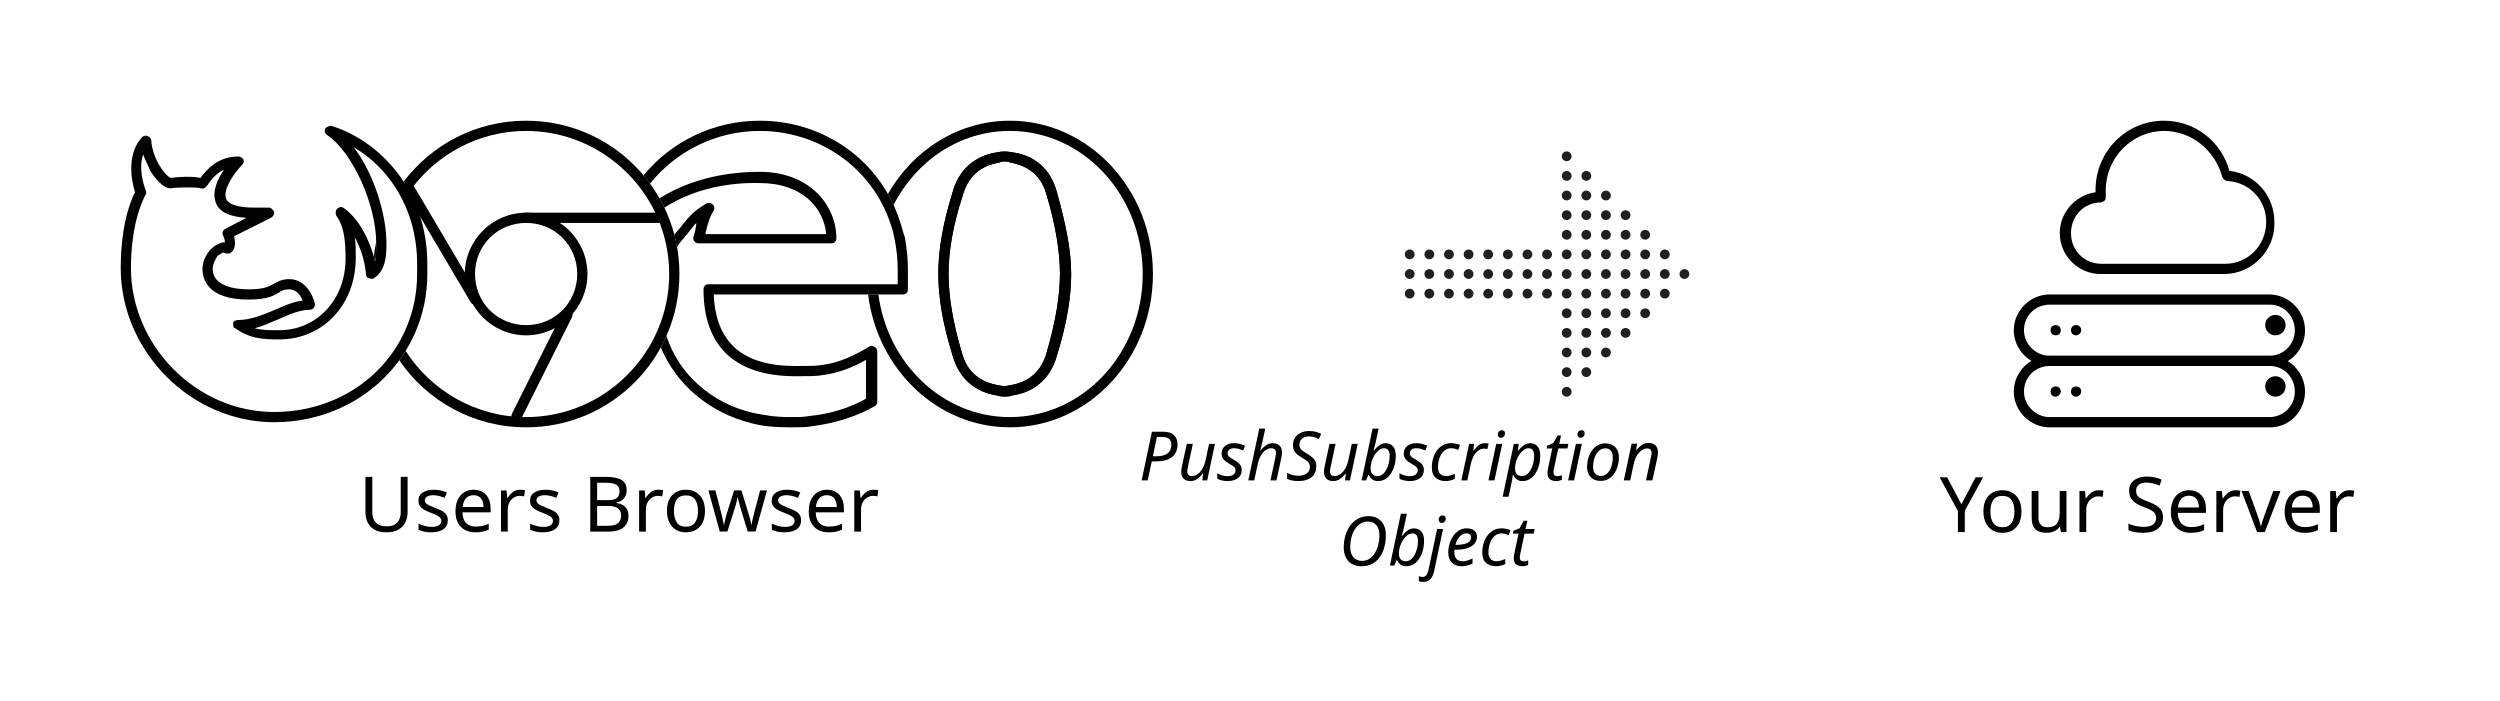
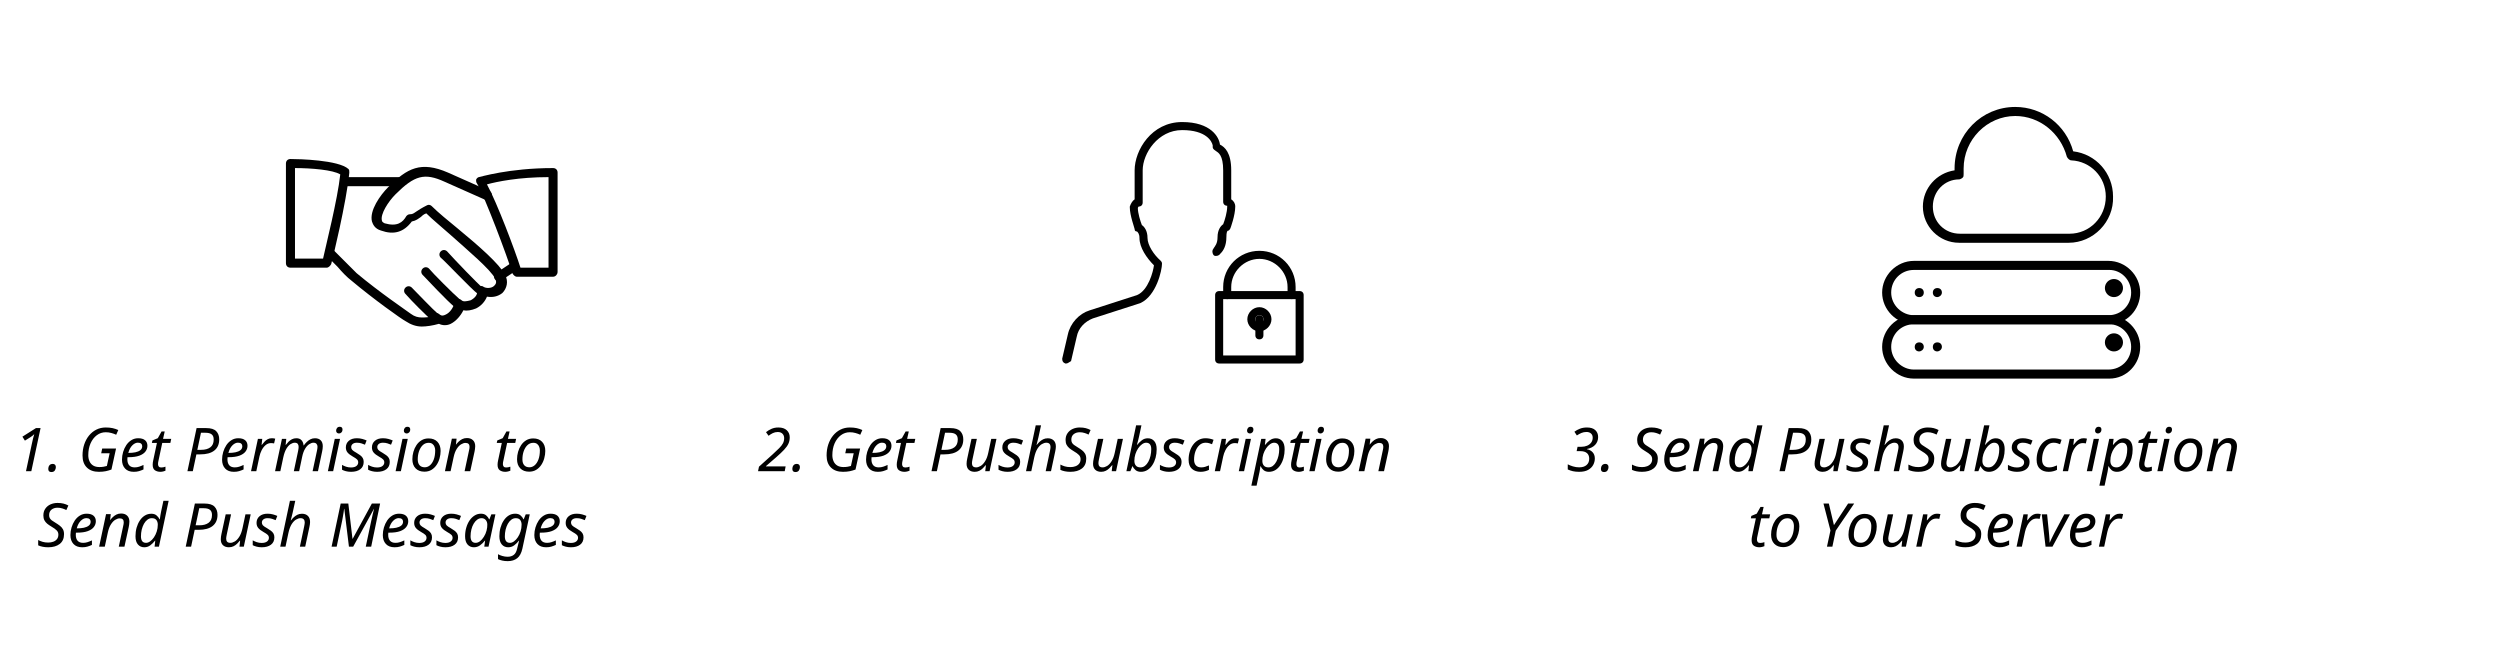
- <svg xmlns="http://www.w3.org/2000/svg" width="207.106mm" height="58.026mm" viewBox="0 0 733.84 205.603" id="svg2" version="1.1">
+ <svg xmlns="http://www.w3.org/2000/svg" width="233.755mm" height="62.288mm" viewBox="0 0 828.264 220.706" id="svg2" version="1.1">
  <defs id="defs4" />
-   <g id="layer1" transform="translate(-56.78587,-768.9027)" style="display:inline">
-     <g id="g11291" transform="matrix(2.88,0,0,2.88,467.7054,806.1358)">
-       <g id="g11293">
-         <circle id="circle11295" r="0.5" cy="15" cx="29" class="st0" style="fill:#231f20" />
-       </g>
-       <g id="g11297">
-         <circle id="circle11299" r="0.5" cy="15" cx="27" class="st0" style="fill:#231f20" />
-       </g>
-       <g id="g11301">
-         <circle id="circle11303" r="0.5" cy="17" cx="27" class="st0" style="fill:#231f20" />
-       </g>
-       <g id="g11305">
-         <circle id="circle11307" r="0.5" cy="13" cx="27" class="st0" style="fill:#231f20" />
-       </g>
-       <g id="g11309">
-         <circle id="circle11311" r="0.5" cy="17" cx="25" class="st0" style="fill:#231f20" />
-       </g>
-       <g id="g11313">
-         <circle id="circle11315" r="0.5" cy="19" cx="25" class="st0" style="fill:#231f20" />
-       </g>
-       <g id="g11317">
-         <circle id="circle11319" r="0.5" cy="13" cx="25" class="st0" style="fill:#231f20" />
-       </g>
-       <g id="g11321">
-         <circle id="circle11323" r="0.5" cy="11" cx="25" class="st0" style="fill:#231f20" />
-       </g>
-       <g id="g11325">
-         <circle id="circle11327" r="0.5" cy="17" cx="23" class="st0" style="fill:#231f20" />
-       </g>
-       <g id="g11329">
-         <circle id="circle11331" r="0.5" cy="19" cx="23" class="st0" style="fill:#231f20" />
-       </g>
-       <g id="g11333">
-         <circle id="circle11335" r="0.5" cy="21" cx="23" class="st0" style="fill:#231f20" />
-       </g>
-       <g id="g11337">
-         <circle id="circle11339" r="0.5" cy="13" cx="23" class="st0" style="fill:#231f20" />
-       </g>
-       <g id="g11341">
-         <circle id="circle11343" r="0.5" cy="11" cx="23" class="st0" style="fill:#231f20" />
-       </g>
-       <g id="g11345">
-         <circle id="circle11347" r="0.5" cy="9" cx="23" class="st0" style="fill:#231f20" />
-       </g>
-       <g id="g11349">
-         <circle id="circle11351" r="0.5" cy="17" cx="21" class="st0" style="fill:#231f20" />
-       </g>
-       <g id="g11353">
-         <circle id="circle11355" r="0.5" cy="19" cx="21" class="st0" style="fill:#231f20" />
-       </g>
-       <g id="g11357">
-         <circle id="circle11359" r="0.5" cy="21" cx="21" class="st0" style="fill:#231f20" />
-       </g>
-       <g id="g11361">
-         <circle id="circle11363" r="0.5" cy="23" cx="21" class="st0" style="fill:#231f20" />
-       </g>
-       <g id="g11365">
-         <circle id="circle11367" r="0.5" cy="13" cx="21" class="st0" style="fill:#231f20" />
-       </g>
-       <g id="g11369">
-         <circle id="circle11371" r="0.5" cy="11" cx="21" class="st0" style="fill:#231f20" />
-       </g>
-       <g id="g11373">
-         <circle id="circle11375" r="0.5" cy="9" cx="21" class="st0" style="fill:#231f20" />
-       </g>
-       <g id="g11377">
-         <circle id="circle11379" r="0.5" cy="7" cx="21" class="st0" style="fill:#231f20" />
-       </g>
-       <g id="g11381">
-         <circle id="circle11383" r="0.5" cy="17" cx="19" class="st0" style="fill:#231f20" />
-       </g>
-       <g id="g11385">
-         <circle id="circle11387" r="0.5" cy="19" cx="19" class="st0" style="fill:#231f20" />
-       </g>
-       <g id="g11389">
-         <circle id="circle11391" r="0.5" cy="21" cx="19" class="st0" style="fill:#231f20" />
-       </g>
-       <g id="g11393">
-         <circle id="circle11395" r="0.5" cy="23" cx="19" class="st0" style="fill:#231f20" />
-       </g>
-       <g id="g11397">
-         <circle id="circle11399" r="0.5" cy="25" cx="19" class="st0" style="fill:#231f20" />
-       </g>
-       <g id="g11401">
-         <circle id="circle11403" r="0.5" cy="13" cx="19" class="st0" style="fill:#231f20" />
-       </g>
-       <g id="g11405">
-         <circle id="circle11407" r="0.5" cy="11" cx="19" class="st0" style="fill:#231f20" />
-       </g>
-       <g id="g11409">
-         <circle id="circle11411" r="0.5" cy="9" cx="19" class="st0" style="fill:#231f20" />
-       </g>
-       <g id="g11413">
-         <circle id="circle11415" r="0.5" cy="7" cx="19" class="st0" style="fill:#231f20" />
-       </g>
-       <g id="g11417">
-         <circle id="circle11419" r="0.5" cy="5" cx="19" class="st0" style="fill:#231f20" />
-       </g>
-       <g id="g11421">
-         <circle id="circle11423" r="0.5" cy="17" cx="17" class="st0" style="fill:#231f20" />
-       </g>
-       <g id="g11425">
-         <circle id="circle11427" r="0.5" cy="19" cx="17" class="st0" style="fill:#231f20" />
-       </g>
-       <g id="g11429">
-         <circle id="circle11431" r="0.5" cy="21" cx="17" class="st0" style="fill:#231f20" />
-       </g>
-       <g id="g11433">
-         <circle id="circle11435" r="0.5" cy="23" cx="17" class="st0" style="fill:#231f20" />
-       </g>
-       <g id="g11437">
-         <circle id="circle11439" r="0.5" cy="25" cx="17" class="st0" style="fill:#231f20" />
-       </g>
-       <g id="g11441">
-         <circle id="circle11443" r="0.5" cy="27" cx="17" class="st0" style="fill:#231f20" />
-       </g>
-       <g id="g11445">
-         <circle id="circle11447" r="0.5" cy="13" cx="17" class="st0" style="fill:#231f20" />
-       </g>
-       <g id="g11449">
-         <circle id="circle11451" r="0.5" cy="11" cx="17" class="st0" style="fill:#231f20" />
-       </g>
-       <g id="g11453">
-         <circle id="circle11455" r="0.5" cy="9" cx="17" class="st0" style="fill:#231f20" />
-       </g>
-       <g id="g11457">
-         <circle id="circle11459" r="0.5" cy="7" cx="17" class="st0" style="fill:#231f20" />
-       </g>
-       <g id="g11461">
-         <circle id="circle11463" r="0.5" cy="5" cx="17" class="st0" style="fill:#231f20" />
-       </g>
-       <g id="g11465">
-         <circle id="circle11467" r="0.5" cy="3" cx="17" class="st0" style="fill:#231f20" />
-       </g>
-       <g id="g11469">
-         <circle id="circle11471" r="0.5" cy="15" cx="25" class="st0" style="fill:#231f20" />
-       </g>
-       <g id="g11473">
-         <circle id="circle11475" r="0.5" cy="15" cx="23" class="st0" style="fill:#231f20" />
-       </g>
-       <g id="g11477">
-         <circle id="circle11479" r="0.5" cy="15" cx="21" class="st0" style="fill:#231f20" />
-       </g>
-       <g id="g11481">
-         <circle id="circle11483" r="0.5" cy="15" cx="19" class="st0" style="fill:#231f20" />
-       </g>
-       <g id="g11485">
-         <circle id="circle11487" r="0.5" cy="15" cx="17" class="st0" style="fill:#231f20" />
-       </g>
-       <g id="g11489">
-         <circle id="circle11491" r="0.5" cy="17" cx="15" class="st0" style="fill:#231f20" />
-       </g>
-       <g id="g11493">
-         <circle id="circle11495" r="0.5" cy="13" cx="15" class="st0" style="fill:#231f20" />
-       </g>
-       <g id="g11497">
-         <circle id="circle11499" r="0.5" cy="15" cx="15" class="st0" style="fill:#231f20" />
-       </g>
-       <g id="g11501">
-         <circle id="circle11503" r="0.5" cy="17" cx="13" class="st0" style="fill:#231f20" />
-       </g>
-       <g id="g11505">
-         <circle id="circle11507" r="0.5" cy="13" cx="13" class="st0" style="fill:#231f20" />
-       </g>
-       <g id="g11509">
-         <circle id="circle11511" r="0.5" cy="15" cx="13" class="st0" style="fill:#231f20" />
-       </g>
-       <g id="g11513">
-         <circle id="circle11515" r="0.5" cy="17" cx="11" class="st0" style="fill:#231f20" />
-       </g>
-       <g id="g11517">
-         <circle id="circle11519" r="0.5" cy="13" cx="11" class="st0" style="fill:#231f20" />
-       </g>
-       <g id="g11521">
-         <circle id="circle11523" r="0.5" cy="15" cx="11" class="st0" style="fill:#231f20" />
-       </g>
-       <g id="g11525">
-         <circle id="circle11527" r="0.5" cy="17" cx="9" class="st0" style="fill:#231f20" />
-       </g>
-       <g id="g11529">
-         <circle id="circle11531" r="0.5" cy="13" cx="9" class="st0" style="fill:#231f20" />
-       </g>
-       <g id="g11533">
-         <circle id="circle11535" r="0.5" cy="15" cx="9" class="st0" style="fill:#231f20" />
-       </g>
-       <g id="g11537">
-         <circle id="circle11539" r="0.5" cy="17" cx="7" class="st0" style="fill:#231f20" />
-       </g>
-       <g id="g11541">
-         <circle id="circle11543" r="0.5" cy="13" cx="7" class="st0" style="fill:#231f20" />
-       </g>
-       <g id="g11545">
-         <circle id="circle11547" r="0.5" cy="15" cx="7" class="st0" style="fill:#231f20" />
-       </g>
-       <g id="g11549">
-         <circle id="circle11551" r="0.5" cy="17" cx="5" class="st0" style="fill:#231f20" />
-       </g>
-       <g id="g11553">
-         <circle id="circle11555" r="0.5" cy="13" cx="5" class="st0" style="fill:#231f20" />
-       </g>
-       <g id="g11557">
-         <circle id="circle11559" r="0.5" cy="15" cx="5" class="st0" style="fill:#231f20" />
-       </g>
-       <g id="g11561">
-         <circle id="circle11563" r="0.5" cy="17" cx="3" class="st0" style="fill:#231f20" />
-       </g>
-       <g id="g11565">
-         <circle id="circle11567" r="0.5" cy="13" cx="3" class="st0" style="fill:#231f20" />
-       </g>
-       <g id="g11569">
-         <circle id="circle11571" r="0.5" cy="15" cx="3" class="st0" style="fill:#231f20" />
-       </g>
-       <g id="g11573">
-         <circle id="circle11575" r="0.5" cy="17" cx="1" class="st0" style="fill:#231f20" />
-       </g>
-       <g id="g11577">
-         <circle id="circle11579" r="0.5" cy="13" cx="1" class="st0" style="fill:#231f20" />
-       </g>
-       <g id="g11581">
-         <circle id="circle11583" r="0.5" cy="15" cx="1" class="st0" style="fill:#231f20" />
-       </g>
+   <g id="layer1" transform="translate(6.7738,-768.9027)" style="display:inline">
+     <g transform="matrix(3,0,0,3,212.3515,804.3358)" id="g14684">
+       <g id="g14686" />
    </g>
-     <g id="g14246" transform="matrix(3,0,0,3,645.7983,804.3358)">
+     <g id="g14246" transform="matrix(3,0,0,3,614.6889,804.3358)">
      <g id="g14248">
        <g id="g14250">
          <path id="path14252" d="M 25.8,30 4.2,30 C 2.3,30 0.7,28.4 0.7,26.5 0.7,24.6 2.3,23 4.2,23 l 21.5,0 c 1.9,0 3.5,1.6 3.5,3.5 0,1.9 -1.5,3.5 -3.4,3.5 z M 4.2,24 c -1.4,0 -2.5,1.1 -2.5,2.5 0,1.4 1.2,2.5 2.5,2.5 l 21.5,0 c 1.4,0 2.5,-1.1 2.5,-2.5 0,-1.4 -1.1,-2.5 -2.4,-2.5 L 4.2,24 Z" />
        </g>
        <g id="g14254">
          <path id="path14256" d="M 4.8,27 C 4.5,27 4.3,26.8 4.3,26.5 4.3,26.2 4.5,26 4.8,26 l 0,0 c 0.3,0 0.5,0.2 0.5,0.5 C 5.3,26.8 5,27 4.8,27 Z" />
        </g>
        <g id="g14258">
          <path id="path14260" d="M 6.8,27 C 6.5,27 6.3,26.8 6.3,26.5 6.3,26.2 6.5,26 6.8,26 l 0,0 c 0.3,0 0.5,0.2 0.5,0.5 C 7.3,26.8 7,27 6.8,27 Z" />
        </g>
        <g id="g14262">
          <path id="path14264" d="M 25.8,24 4.2,24 C 2.3,24 0.7,22.4 0.7,20.5 0.7,18.6 2.3,17 4.2,17 l 21.5,0 c 1.9,0 3.5,1.6 3.5,3.5 0,1.9 -1.5,3.5 -3.4,3.5 z M 4.2,18 c -1.4,0 -2.5,1.1 -2.5,2.5 0,1.4 1.2,2.5 2.5,2.5 l 21.5,0 c 1.4,0 2.5,-1.1 2.5,-2.5 0,-1.4 -1.1,-2.5 -2.4,-2.5 L 4.2,18 Z" />
        </g>
        <g id="g14266">
          <path id="path14268" d="M 4.8,21 C 4.5,21 4.3,20.8 4.3,20.5 4.3,20.2 4.5,20 4.8,20 l 0,0 c 0.3,0 0.5,0.2 0.5,0.5 0,0.3 -0.2,0.5 -0.5,0.5 z" />
        </g>
        <g id="g14270">
          <path id="path14272" d="M 6.8,21 C 6.5,21 6.3,20.8 6.3,20.5 6.3,20.2 6.5,20 6.8,20 l 0,0 c 0.3,0 0.5,0.2 0.5,0.5 C 7.3,20.8 7,21 6.8,21 Z" />
        </g>
        <g id="g14274">
          <circle id="circle14276" r="1" cy="26" cx="26.3" />
        </g>
        <g id="g14278">
          <circle id="circle14280" r="1" cy="20" cx="26.3" />
        </g>
      </g>
      <g id="g14282">
        <path id="path14284" d="M 21.3,15 9.2,15 c -2.2,0 -4,-1.8 -4,-4 0,-2 1.5,-3.7 3.5,-4 0,-0.1 0,-0.2 0,-0.2 0,-3.8 3,-6.8 6.7,-6.8 3,0 5.6,2 6.4,4.9 2.5,0.3 4.4,2.4 4.4,5 C 26.3,12.7 24,15 21.3,15 Z M 9.2,8 c -1.6,0 -2.9,1.3 -2.9,3 0,1.7 1.3,3 3,3 l 12.1,0 c 2.2,0 4,-1.8 4,-4.1 C 25.4,7.7 23.7,6 21.6,5.9 21.4,5.9 21.2,5.7 21.1,5.5 20.4,2.9 18.1,1 15.4,1 12.3,1 9.7,3.6 9.7,6.8 c 0,0.2 0,0.4 0,0.6 0,0.2 0,0.3 -0.1,0.4 C 9.5,7.9 9.3,8 9.2,8 c 0,0 0,0 0,0 z" />
      </g>
    </g>
-     <g transform="matrix(3,0,0,3,212.3515,804.3358)" id="g14684">
-       <g id="g14686" />
+     <text xml:space="preserve" style="font-style:normal;font-weight:normal;font-size:40px;line-height:125%;font-family:sans-serif;text-align:center;letter-spacing:0px;word-spacing:0px;text-anchor:middle;fill:#000000;fill-opacity:1;stroke:none;stroke-width:1px;stroke-linecap:butt;stroke-linejoin:miter;stroke-opacity:1" x="660.208" y="925.015" id="text14946">
+       <tspan id="tspan14948" x="660.208" y="925.015" style="font-style:italic;font-variant:normal;font-weight:normal;font-stretch:normal;font-size:20px;font-family:sans-serif;-inkscape-font-specification:'sans-serif Italic'">3. Send PushSubscription</tspan>
+       <tspan x="660.208" y="950.015" id="tspan14950" style="font-style:italic;font-variant:normal;font-weight:normal;font-stretch:normal;font-size:20px;font-family:sans-serif;-inkscape-font-specification:'sans-serif Italic'">to Your Server</tspan>
+     </text>
+     <g id="g5207">
+       <g transform="matrix(3,0,0,3,87.95614,804.1858)" id="g4380">
+         <g id="g4382">
+           <path d="m 15,24.3 c -0.6,0 -1.2,-0.2 -1.8,-0.6 C 12.8,23.5 9.7,21.3 7.2,19.2 6.8,18.9 6.2,18.3 5.7,17.7 5.3,17.3 4.9,16.9 4.7,16.7 4.5,16.5 4.5,16.2 4.6,16 c 0.2,-0.2 0.5,-0.2 0.7,-0.1 0.2,0.2 0.6,0.6 1.1,1.1 0.5,0.5 1.1,1.1 1.4,1.4 2.5,2.1 5.6,4.2 6,4.5 0.4,0.3 0.8,0.4 1.2,0.4 0.3,0 1,0 1,-0.2 0.1,-0.2 0.2,-0.3 0.4,-0.3 0.2,0 0.3,0 0.5,0.1 0.1,0.1 0.3,0.3 0.7,0.1 0.5,-0.2 0.9,-0.8 1,-1.3 0,-0.2 0.1,-0.4 0.3,-0.4 0.2,-0.1 0.4,0 0.5,0.1 0.2,0.2 0.6,0.1 1,0 0.4,-0.2 0.8,-0.6 0.7,-1 0,-0.2 0.1,-0.4 0.2,-0.5 0.2,-0.1 0.4,-0.1 0.5,0 0.3,0.2 0.9,0.2 1.2,-0.1 0.2,-0.2 0.3,-0.4 0.1,-0.8 -0.5,-1 -3,-3.1 -4.9,-4.8 -1,-0.9 -2,-1.7 -2.7,-2.4 -0.3,0.1 -0.5,0.3 -0.6,0.4 -0.3,0.2 -0.5,0.4 -1,0.5 -0.9,1.2 -2,1.5 -3.4,1 -0.7,-0.2 -0.9,-0.7 -1,-1 -0.3,-1.2 0.9,-2.9 1.8,-3.8 2.1,-2.1 3.6,-2.9 6.6,-1.6 2.5,1.1 4.5,2 4.5,2 0.3,0.1 0.4,0.4 0.3,0.7 -0.1,0.3 -0.4,0.4 -0.7,0.3 0,0 -2,-0.9 -4.5,-2 -2.2,-1 -3.3,-0.7 -5.4,1.4 -0.8,0.8 -1.7,2.2 -1.5,2.9 0,0.1 0.1,0.2 0.3,0.3 1.4,0.4 2,-0.1 2.4,-0.8 0.1,-0.1 0.2,-0.2 0.4,-0.2 0.3,0 0.4,-0.1 0.7,-0.3 0.3,-0.2 0.6,-0.4 1.2,-0.7 0.2,-0.1 0.4,0 0.5,0.1 0.7,0.7 1.8,1.6 2.9,2.5 2.3,1.9 4.6,3.9 5.2,5.1 0.4,0.7 0.2,1.5 -0.3,2 -0.5,0.4 -1.1,0.5 -1.7,0.4 -0.2,0.5 -0.6,1 -1.2,1.3 -0.5,0.2 -1,0.3 -1.4,0.2 -0.3,0.6 -0.8,1.2 -1.4,1.5 -0.4,0.2 -0.9,0.2 -1.3,0 -0.7,0.2 -1.4,0.3 -1.9,0.3 z" id="path4384" />
+         </g>
+         <g id="g4386">
+           <path d="m 12.5,8.8 -6,0 C 6.2,8.8 6,8.5 6,8.3 6,8.1 6.2,7.8 6.5,7.8 l 6,0 c 0.3,0 0.5,0.2 0.5,0.5 0,0.3 -0.2,0.5 -0.5,0.5 z" id="path4388" />
+         </g>
+         <g id="g4390">
+           <path d="m 23.5,19.3 c -0.2,0 -0.3,-0.1 -0.4,-0.2 -0.2,-0.2 -0.1,-0.5 0.1,-0.7 l 1.5,-1 c 0.2,-0.2 0.5,-0.1 0.7,0.1 0.2,0.2 0.1,0.5 -0.1,0.7 l -1.5,1 c -0.1,0 -0.2,0.1 -0.3,0.1 z" id="path4392" />
+         </g>
+         <g id="g4394">
+           <path d="m 21.5,20.8 c -0.1,0 -0.2,0 -0.3,-0.1 -0.7,-0.5 -3.7,-3.7 -4.1,-4 -0.2,-0.2 -0.2,-0.5 0,-0.7 0.2,-0.2 0.5,-0.2 0.7,0 0.9,1 3.4,3.6 3.9,4 0.2,0.2 0.3,0.5 0.1,0.7 0,0 -0.2,0.1 -0.3,0.1 z" id="path4396" />
+         </g>
+         <g id="g4398">
+           <path d="m 19,22.3 c -0.1,0 -0.2,0 -0.3,-0.1 -0.9,-0.7 -3.2,-3.2 -3.6,-3.6 -0.2,-0.2 -0.2,-0.5 0,-0.7 0.2,-0.2 0.5,-0.2 0.7,0 0.4,0.5 2.7,2.8 3.4,3.4 0.2,0.2 0.3,0.5 0.1,0.7 0,0.2 -0.2,0.3 -0.3,0.3 z" id="path4400" />
+         </g>
+         <g id="g4402">
+           <path d="m 16.5,23.8 c -0.1,0 -0.2,0 -0.3,-0.1 -0.8,-0.7 -2.3,-2.2 -3,-3 -0.2,-0.2 -0.2,-0.5 0,-0.7 0.2,-0.2 0.5,-0.2 0.7,0 0.8,0.8 2.2,2.3 3,3 0.2,0.2 0.2,0.5 0.1,0.7 -0.2,0 -0.4,0.1 -0.5,0.1 z" id="path4404" />
+         </g>
+         <g id="g4406">
+           <path d="M 0.5,17.8 C 0.2,17.8 0,17.6 0,17.3 L 0,6.3 C 0,6 0.2,5.8 0.5,5.8 1.4,5.8 5.8,5.9 6.9,6.9 7,7 7,7.1 7,7.3 6.7,10.5 5.1,17.1 5,17.4 c -0.1,0.2 -0.3,0.4 -0.5,0.4 0,0 -2.4,0 -4,0 z m 0.5,-11 0,10 c 1.1,0 2.5,0 3.1,0 C 4.4,15.4 5.7,10.3 6,7.5 5.2,7 2.8,6.8 1,6.8 Z" id="path4408" />
+         </g>
+         <g id="g4410">
+           <path d="m 29.5,18.8 -4,0 C 25.3,18.8 25.1,18.6 25,18.4 24.5,16.7 21.9,9.8 21.1,8.5 21,8.4 21,8.2 21,8.1 21,8 21.2,7.8 21.3,7.8 c 0.1,0 3.3,-1 8.2,-1 0.3,0 0.5,0.2 0.5,0.5 l 0,11 c 0,0.2 -0.2,0.5 -0.5,0.5 z m -3.6,-1 3.1,0 0,-10 c -3.3,0 -5.7,0.5 -6.8,0.8 1.1,2 3.1,7.3 3.7,9.2 z" id="path4412" />
+         </g>
+       </g>
+       <text id="text14946-3" y="925.015" x="133.112" style="font-style:normal;font-weight:normal;font-size:40px;line-height:125%;font-family:sans-serif;text-align:center;letter-spacing:0px;word-spacing:0px;text-anchor:middle;display:inline;fill:#000000;fill-opacity:1;stroke:none;stroke-width:1px;stroke-linecap:butt;stroke-linejoin:miter;stroke-opacity:1" xml:space="preserve">
+         <tspan style="font-style:italic;font-variant:normal;font-weight:normal;font-stretch:normal;font-size:20px;font-family:sans-serif;-inkscape-font-specification:'sans-serif Italic'" id="tspan14950-7" y="925.015" x="133.112">1. Get Permission to</tspan>
+         <tspan id="tspan4460" style="font-style:italic;font-variant:normal;font-weight:normal;font-stretch:normal;font-size:20px;font-family:sans-serif;-inkscape-font-specification:'sans-serif Italic'" y="950.015" x="133.112">Send Push Messages</tspan>
+       </text>
    </g>
-     <text xml:space="preserve" style="font-style:normal;font-weight:normal;font-size:40px;line-height:125%;font-family:sans-serif;letter-spacing:0px;word-spacing:0px;fill:#000000;fill-opacity:1;stroke:none;stroke-width:1px;stroke-linecap:butt;stroke-linejoin:miter;stroke-opacity:1" x="162.023" y="924.937" id="text14885">
-       <tspan id="tspan14887" x="162.023" y="924.937" style="font-size:22.5px">Users Browser</tspan>
-     </text>
-     <text xml:space="preserve" style="font-style:normal;font-weight:normal;font-size:40px;line-height:125%;font-family:sans-serif;text-align:center;letter-spacing:0px;word-spacing:0px;text-anchor:middle;fill:#000000;fill-opacity:1;stroke:none;stroke-width:1px;stroke-linecap:butt;stroke-linejoin:miter;stroke-opacity:1" x="504.208" y="909.913" id="text14946">
-       <tspan id="tspan14948" x="504.208" y="909.913" style="font-style:italic;font-variant:normal;font-weight:normal;font-stretch:normal;font-size:20px;font-family:sans-serif;-inkscape-font-specification:'sans-serif Italic'">PushSubscription</tspan>
-       <tspan x="504.208" y="934.913" id="tspan14950" style="font-style:italic;font-variant:normal;font-weight:normal;font-stretch:normal;font-size:20px;font-family:sans-serif;-inkscape-font-specification:'sans-serif Italic'">Object</tspan>
-     </text>
-     <g id="g14663" transform="matrix(3,0,0,3,308.2164,804.2983)">
-       <path d="M 14.5,27 C 14.3,27 14,27 13.8,26.9 11.6,26.6 10,25.2 9.4,23 8.4,19.8 8,17.2 8,15 8,12.8 8.4,10.2 9.4,7 10,4.8 11.6,3.4 13.8,3.1 14.2,3 14.7,3 15.2,3.1 17.5,3.4 19,4.8 19.6,7 c 0.9,3.2 1.4,5.8 1.4,8 0,2.2 -0.4,4.8 -1.4,8 l 0,0 C 19,25.2 17.4,26.6 15.2,26.9 15,27 14.7,27 14.5,27 Z m 0,-23 C 14.3,4 14.1,4 14,4.1 12.1,4.4 10.9,5.5 10.4,7.3 9.4,10.3 9,12.9 9,15 c 0,2.1 0.4,4.7 1.3,7.7 0.5,1.9 1.8,2.9 3.6,3.2 0.4,0.1 0.7,0.1 1.1,0 1.9,-0.3 3.1,-1.4 3.6,-3.2 0.9,-3.1 1.3,-5.6 1.3,-7.7 0,-2.1 -0.4,-4.7 -1.3,-7.7 C 18.1,5.4 16.8,4.4 15,4.1 14.9,4 14.7,4 14.5,4 Z" id="path14665" />
-     </g>
-     <g id="g15255" transform="translate(0,-5.22e-4)">
-       <path transform="translate(56.78587,768.9027)" id="path14669" d="m 296.43,35.434 c -15.096,0 -28.395,8.586 -35.801,21.484 0.595,1.048 1.15,2.125 1.658,3.232 6.636,-12.921 19.41,-21.717 34.143,-21.717 21.6,0 39,18.9 39,42 0,23.1 -17.4,42 -39,42 -19.695,0 -35.891,-15.717 -38.596,-36 l -3.02,0 c 2.749,22.048 20.405,39 41.615,39 23.1,0 42,-20.1 42,-45 0,-24.9 -18.9,-45 -42,-45 z" />
-       <g style="display:inline" id="g14821" transform="matrix(3,0,0,3,308.2164,804.2983)">
-         <g style="fill:#000000;fill-opacity:1" id="g14823">
-           <path style="fill:#000000;fill-opacity:1" id="path14825" d="M 14.5,27 C 14.3,27 14,27 13.8,26.9 11.6,26.6 10,25.2 9.4,23 8.4,19.8 8,17.2 8,15 8,12.8 8.4,10.2 9.4,7 10,4.8 11.6,3.4 13.8,3.1 14.2,3 14.7,3 15.2,3.1 17.5,3.4 19,4.8 19.6,7 c 0.9,3.2 1.4,5.8 1.4,8 0,2.2 -0.4,4.8 -1.4,8 l 0,0 C 19,25.2 17.4,26.6 15.2,26.9 15,27 14.7,27 14.5,27 Z m 0,-23 C 14.3,4 14.1,4 14,4.1 12.1,4.4 10.9,5.5 10.4,7.3 9.4,10.3 9,12.9 9,15 c 0,2.1 0.4,4.7 1.3,7.7 0.5,1.9 1.8,2.9 3.6,3.2 0.4,0.1 0.7,0.1 1.1,0 1.9,-0.3 3.1,-1.4 3.6,-3.2 0.9,-3.1 1.3,-5.6 1.3,-7.7 0,-2.1 -0.4,-4.7 -1.3,-7.7 C 18.1,5.4 16.8,4.4 15,4.1 14.9,4 14.7,4 14.5,4 Z" />
+     <g id="g5229" transform="translate(-14,0)">
+       <text id="text14946-3-5" y="925.015" x="399.786" style="font-style:normal;font-weight:normal;font-size:40px;line-height:125%;font-family:sans-serif;text-align:center;letter-spacing:0px;word-spacing:0px;text-anchor:middle;display:inline;fill:#000000;fill-opacity:1;stroke:none;stroke-width:1px;stroke-linecap:butt;stroke-linejoin:miter;stroke-opacity:1" xml:space="preserve">
+         <tspan id="tspan4742" style="font-style:italic;font-variant:normal;font-weight:normal;font-stretch:normal;font-size:20px;font-family:sans-serif;-inkscape-font-specification:'sans-serif Italic'" y="925.015" x="399.786">2. Get PushSubscription</tspan>
+       </text>
+       <g transform="matrix(2.666667,0,0,2.666667,359.1367,809.3358)" id="g4747">
+         <g id="g4749">
+           <path d="m 29.5,30 -10,0 C 19.2,30 19,29.8 19,29.5 l 0,-8 C 19,21.2 19.2,21 19.5,21 l 10,0 c 0.3,0 0.5,0.2 0.5,0.5 l 0,8 c 0,0.3 -0.2,0.5 -0.5,0.5 z m -9.5,-1 9,0 0,-7 -9,0 0,7 z" id="path4751" />
        </g>
-         <g id="g14827" />
+         <g id="g4753">
+           <path d="M 24.5,27 C 24.2,27 24,26.8 24,26.5 l 0,-2 c 0,-0.3 0.2,-0.5 0.5,-0.5 0.3,0 0.5,0.2 0.5,0.5 l 0,2 c 0,0.3 -0.2,0.5 -0.5,0.5 z" id="path4755" />
+         </g>
+         <g id="g4757">
+           <g id="g4759">
+             <path d="m 0.5,30 c 0,0 -0.1,0 -0.1,0 C 0.1,29.9 0,29.7 0,29.4 l 0.7,-3 C 1,25 2.1,23.8 3.4,23.4 l 5.9,-1.9 c 1.4,-0.6 2,-2.9 2.1,-3.7 C 10.5,16.9 9.6,15.6 9.6,14.4 9.6,13.9 9.4,13.7 9.3,13.6 9.1,13.6 9,13.5 9,13.3 9,13.2 8.4,11.6 8.4,10.6 c 0,0 0,-0.1 0,-0.1 C 8.5,10.2 8.7,9.8 9,9.6 L 9,6 c 0,-2.5 2.1,-6 5.9,-6 3.6,0 4.6,1.9 4.7,2.8 0.6,0.3 1.4,1 1.4,3.2 l 0,3.6 c 0.3,0.2 0.5,0.5 0.5,0.9 0,1.1 -0.6,2.7 -0.6,2.7 -0.1,0.2 -0.2,0.3 -0.3,0.3 -0.1,0 -0.2,0.2 -0.2,0.8 0,1.1 -0.4,1.7 -0.7,2 0,0 -0.1,0.1 -0.1,0.1 -0.1,0.2 -0.5,0.3 -0.7,0.2 -0.2,-0.1 -0.3,-0.5 -0.2,-0.7 0,-0.1 0.1,-0.1 0.1,-0.2 0.2,-0.3 0.5,-0.6 0.5,-1.4 0,-0.9 0.4,-1.4 0.7,-1.6 0.2,-0.5 0.5,-1.5 0.5,-2.2 l 0,0 c 0,0 0,-0.1 0,-0.1 C 20.2,10.4 20,10.2 20,9.9 L 20,6 C 20,4.1 19.4,3.8 19.1,3.6 19,3.5 18.7,3.4 18.7,3.1 18.7,3 18.7,2.9 18.7,2.9 18.6,2.4 17.9,1 14.9,1 11.9,1 10,3.9 10,6 l 0,4 c 0,0.3 -0.2,0.5 -0.5,0.5 0,0 -0.1,0.1 -0.1,0.2 0,0.6 0.3,1.6 0.5,2.1 0.3,0.2 0.7,0.7 0.7,1.6 0,0.9 0.8,2.1 1.6,2.8 0.1,0.1 0.2,0.2 0.2,0.4 0,0.8 -0.7,4 -2.7,4.9 l -5.9,1.9 c -1,0.4 -1.8,1.2 -2,2.3 l -0.7,3 C 0.9,29.8 0.7,30 0.5,30 Z" id="path4761" />
+           </g>
+         </g>
+         <g id="g4763">
+           <path d="M 28.5,22 C 28.2,22 28,21.8 28,21.5 l 0,-1 C 28,18.6 26.4,17 24.5,17 22.6,17 21,18.6 21,20.5 l 0,1 C 21,21.8 20.8,22 20.5,22 20.2,22 20,21.8 20,21.5 l 0,-1 C 20,18 22,16 24.5,16 27,16 29,18 29,20.5 l 0,1 c 0,0.3 -0.2,0.5 -0.5,0.5 z" id="path4765" />
+         </g>
+         <g id="g4767">
+           <path d="M 24.5,26 C 23.7,26 23,25.3 23,24.5 23,23.7 23.7,23 24.5,23 c 0.8,0 1.5,0.7 1.5,1.5 0,0.8 -0.7,1.5 -1.5,1.5 z m 0,-2 C 24.2,24 24,24.2 24,24.5 24,24.8 24.2,25 24.5,25 24.8,25 25,24.8 25,24.5 25,24.2 24.8,24 24.5,24 Z" id="path4769" />
+         </g>
      </g>
    </g>
-     <path d="m 279.794,804.336 c -13.641,0 -25.999,6.17 -34.107,16.043 0.661,0.787 1.296,1.596 1.902,2.428 7.561,-9.422 19.262,-15.471 32.205,-15.471 17.4,0 33,10.799 38.4,27.299 0.6,1.5 0.901,3 1.201,4.5 0.6,3 0.898,6 0.898,9 l 0,4.201 -55.5,0 c -0.9,0 -1.5,0.6 -1.5,1.5 0,16.8 9.3,25.5 27,25.5 3.9,0 6.301,-7.8e-4 7.801,-0.301 4.8,-0.6 9.3,-2.4 12.9,-4.5 l 0,11.4 c -4.8,2.7 -10.501,4.5 -16.801,5.1 -1.5,0.3 -3.3,0.301 -5.4,0.301 l -0.299,0 c -4.2,0 -7.5,-0.601 -10.5,-1.201 -12.557,-2.843 -22.116,-11.674 -25.582,-22.65 -0.504,1.146 -1.046,2.274 -1.641,3.367 4.354,10.69 14.123,19.213 26.623,22.283 3.3,0.9 6.898,1.201 11.398,1.201 l 0.602,0 c 2.1,0 3.899,-7.8e-4 5.699,-0.301 6.9,-0.9 13.5,-3 18.6,-6 0.3,-0.3 0.6,-0.599 0.6,-1.199 l 0,-15 c 0,-0.3 -0.298,-0.901 -0.898,-1.201 -0.6,-0.3 -0.9,-0.3 -1.5,0 -3.9,2.4 -8.701,4.8 -13.801,5.4 -1.8,0.3 -3.901,0.301 -7.801,0.301 -15.6,0 -23.4,-6.9 -24,-21 l 55.5,0 c 0.9,0 1.5,-0.6 1.5,-1.5 l 0,-5.701 c 0,-3 -0.298,-6.3 -0.898,-9.6 -0.6,-1.5 -0.9,-3.299 -1.5,-4.799 -5.7,-17.7 -22.202,-29.4 -41.102,-29.4 z m 0,15 c -8.681,0 -19.672,1.661 -29.424,7.783 0.506,0.892 0.992,1.796 1.438,2.725 9.231,-5.897 19.657,-7.407 27.986,-7.209 12.6,0 18.9,7.5 19.5,15 l -35.398,0 0,-0.299 c 0.6,-2.7 1.198,-4.8 2.398,-6.6 0.3,-0.6 0.301,-1.201 -0.299,-1.801 -0.6,-0.6 -1.201,-0.601 -1.801,-0.301 -3.9,2.1 -5.699,4.501 -7.799,7.201 -0.557,0.557 -1.115,1.355 -1.672,1.949 0.312,1.181 0.569,2.382 0.785,3.6 0.376,-0.576 0.769,-1.127 1.186,-1.648 0.6,-0.6 1.201,-1.502 1.801,-2.102 0.9,-1.2 1.799,-2.399 2.699,-3.299 0,0.9 -0.299,1.5 -0.299,2.1 -0.3,0.9 -0.302,1.5 -0.602,2.1 0,0.3 7.8e-4,0.901 0.301,1.201 0.3,0.3 0.599,0.6 1.199,0.6 l 39,0 c 0.9,0 1.5,-0.6 1.5,-1.5 0,-9.6 -7.8,-19.5 -22.5,-19.5 z" id="path14592" />
-     <text xml:space="preserve" style="font-style:normal;font-weight:normal;font-size:40px;line-height:125%;font-family:sans-serif;letter-spacing:0px;word-spacing:0px;display:inline;fill:#000000;fill-opacity:1;stroke:none;stroke-width:1px;stroke-linecap:butt;stroke-linejoin:miter;stroke-opacity:1" x="626.148" y="925.086" id="text14942">
-       <tspan id="tspan14944" x="626.148" y="925.086" style="font-size:22.5px">Your Server</tspan>
-     </text>
-     <g id="g15244" transform="translate(0,-5.22e-4)">
-       <path transform="translate(56.78587,768.9027)" id="path14446" d="m 154.434,35.434 c -14.711,0 -27.742,7.018 -35.947,17.895 0.602,0.923 1.173,1.879 1.711,2.869 7.629,-10.726 20.147,-17.764 34.236,-17.764 23.1,0 42,18.9 42,42 0,23.1 -18.9,42 -42,42 -14.809,0 -27.884,-7.775 -35.367,-19.438 -0.584,0.944 -1.211,1.858 -1.865,2.752 8.089,11.891 21.729,19.686 37.232,19.686 24.9,0 45,-20.1 45,-45 0,-24.9 -20.1,-45 -45,-45 z m -44.016,35.6 c -0.299,1.413 -0.53,2.852 -0.693,4.311 0.141,0.496 0.29,0.992 0.408,1.49 0.3,-1.8 0.301,-3.9 0.301,-5.4 0,-0.131 -0.014,-0.268 -0.016,-0.4 z" />
-       <g id="g14428" transform="matrix(3,0,0,3,166.2189,804.3358)">
-         <path id="path14430" d="M 28,10 15,10 C 14.7,10 14.5,9.8 14.5,9.5 14.5,9.2 14.7,9 15,9 l 13,0 c 0.3,0 0.5,0.2 0.5,0.5 0,0.3 -0.2,0.5 -0.5,0.5 z" />
-       </g>
-       <g id="g14432" transform="matrix(3,0,0,3,166.2189,804.3358)">
-         <path id="path14434" d="M 10,18 C 9.8,18 9.7,17.9 9.6,17.8 L 3.1,6.8 C 2.9,6.5 3,6.2 3.2,6.1 3.5,5.9 3.8,6 3.9,6.2 l 6.5,11 c 0.1,0.2 0.1,0.5 -0.2,0.7 0,0.1 -0.1,0.1 -0.2,0.1 z" />
-       </g>
-       <g id="g14436" transform="matrix(3,0,0,3,166.2189,804.3358)">
-         <path id="path14438" d="m 14,29.5 c -0.1,0 -0.2,0 -0.2,-0.1 -0.2,-0.1 -0.3,-0.4 -0.2,-0.7 l 5,-10 c 0.1,-0.2 0.4,-0.3 0.7,-0.2 0.2,0.1 0.3,0.4 0.2,0.7 l -5,10 c -0.1,0.2 -0.3,0.3 -0.5,0.3 z" />
-       </g>
-       <g id="g14440" transform="matrix(3,0,0,3,166.2189,804.3358)">
-         <path id="path14442" d="m 15,21 c -3.3,0 -6,-2.7 -6,-6 0,-3.3 2.7,-6 6,-6 3.3,0 6,2.7 6,6 0,3.3 -2.7,6 -6,6 z m 0,-11 c -2.8,0 -5,2.2 -5,5 0,2.8 2.2,5 5,5 2.8,0 5,-2.2 5,-5 0,-2.8 -2.2,-5 -5,-5 z" />
-       </g>
-     </g>
-     <path id="path14523" d="m 137.219,892.836 c -24.3,0 -45,-20.7 -45,-45.3 0,-5.4 0.6,-15 4.2,-22.2 -1.2,-3.9 -2.4,-11.4 2.1,-16.2 0.3,-0.3 1.2,-0.6 1.5,-0.3 0.9,0.3 1.2,0.9 1.2,1.5 0,1.5 0.9,4.8 2.4,7.2 0.9,1.5 2.4,3.3 3.3,3.6 1.8,-0.3 6.3,-0.6 8.7,0 1.8,-2.4 5.1,-6.3 11.1,-6.3 0.6,0 1.2,0.3 1.5,0.9 0.3,0.6 0,1.2 -0.3,1.5 -2.4,2.4 -5.7,7.2 -4.8,9.9 0.6,1.8 3.6,2.7 8.1,2.7 l 4.5,0 c 0.6,0 1.2,0.6 1.5,1.2 0.3,0.6 -0.3,1.5 -0.9,1.8 l -10.8,5.4 c 0.3,1.5 0.6,3.6 -0.9,4.8 -0.3,0.3 -0.6,0.3 -1.2,0.3 l 0,0 c -0.3,0 -0.9,-0.3 -1.2,-0.3 0,0 -0.6,0.3 -1.5,0.9 -0.6,0.9 -1.5,2.4 -1.5,3.9 0,5.1 6.6,6 10.5,6 4.8,0 6,-0.9 7.2,-1.5 1.2,-0.6 2.4,-1.5 4.8,-1.5 5.7,0 7.5,6.9 7.5,7.2 0,0.3 0,0.9 -0.3,1.2 -0.3,0.3 -0.6,0.6 -1.2,0.6 -2.7,0 -5.7,1.2 -9,2.7 -2.4,0.9 -4.5,2.1 -7.2,2.7 2.1,0.6 4.2,0.6 7.2,0.6 11.1,0 19.5,-9 19.5,-21 0,-4.8 -0.3,-9.3 -2.7,-12.6 -0.3,-0.6 -0.3,-1.5 0.3,-2.1 0.6,-0.6 1.5,-0.6 2.1,0 4.2,3 7.5,9.3 9,15.6 0.3,-1.8 0.3,-3.9 0.3,-5.4 0,-11.4 -6.9,-26.7 -14.4,-31.8 -0.6,-0.3 -0.9,-1.2 -0.6,-1.8 0.3,-0.6 1.2,-0.9 1.8,-0.9 13.8,4.2 28.2,18.6 28.2,40.5 l 0,3 c 0,24.3 -19.8,43.5 -45,43.5 z m -37.8,-66.6 c -3.6,7.2 -4.2,16.2 -4.2,21.3 0,22.8 19.2,42.3 42,42.3 23.7,0 42,-17.7 42,-40.5 l 0,-3 c 0,-16.5 -8.7,-28.5 -18.6,-34.2 6,7.8 9.6,19.8 9.6,28.2 0,3 0,7.8 -3.6,10.2 -0.3,0.3 -0.9,0.3 -1.5,0 -0.6,0 -0.9,-0.6 -0.9,-1.2 -0.3,-3.6 -1.5,-7.5 -3.3,-10.8 0.3,2.1 0.3,3.9 0.3,6 0,13.8 -9.6,24 -22.5,24 -5.1,0 -8.7,-0.3 -12.9,-3.3 -0.6,0 -0.6,-0.9 -0.6,-1.5 0,-0.6 0.9,-0.9 1.5,-0.9 3.6,0 7.2,-1.5 10.8,-3 2.7,-1.2 5.4,-2.4 8.1,-2.7 -0.6,-1.5 -1.8,-3.3 -3.9,-3.3 -1.5,0 -2.1,0.3 -3,0.9 -1.5,0.9 -3.3,2.1 -9,2.1 -12.3,0 -13.5,-6.3 -13.5,-9 0,-3.3 2.4,-6.6 5.1,-7.5 0.6,-0.3 1.2,-0.3 1.5,-0.3 0,-0.6 -0.3,-1.5 -0.6,-2.1 -0.3,-0.6 0,-1.5 0.6,-1.8 l 6.3,-3.3 c -5.1,-0.3 -8.1,-1.8 -9,-4.5 -1.2,-3.3 0.6,-6.9 2.4,-9.6 -2.1,0.9 -3.9,3 -4.8,4.5 l -0.3,0.3 c -0.3,0.6 -1.2,0.9 -1.8,0.6 -0.9,-0.3 -6.9,-0.3 -8.4,0 -2.4,0.6 -5.7,-3.9 -6.3,-5.1 -0.6,-1.5 -1.5,-3 -2.1,-4.8 -1.5,4.2 0.3,9.3 0.6,10.2 0.3,0.6 0.3,0.9 0.3,1.2 0,0.3 -0.3,0.3 -0.3,0.6 z" />
  </g>
-   <g id="layer3" transform="translate(35.43307,-21.59701)" style="display:inline" />
+   <g id="layer3" transform="translate(98.99274,-21.59701)" style="display:inline" />
  <style id="style9651" type="text/css">
	.st0{fill:#231F20;}
</style>
  <style id="style11289" type="text/css">
	.st0{fill:#231F20;}
</style>
</svg>
